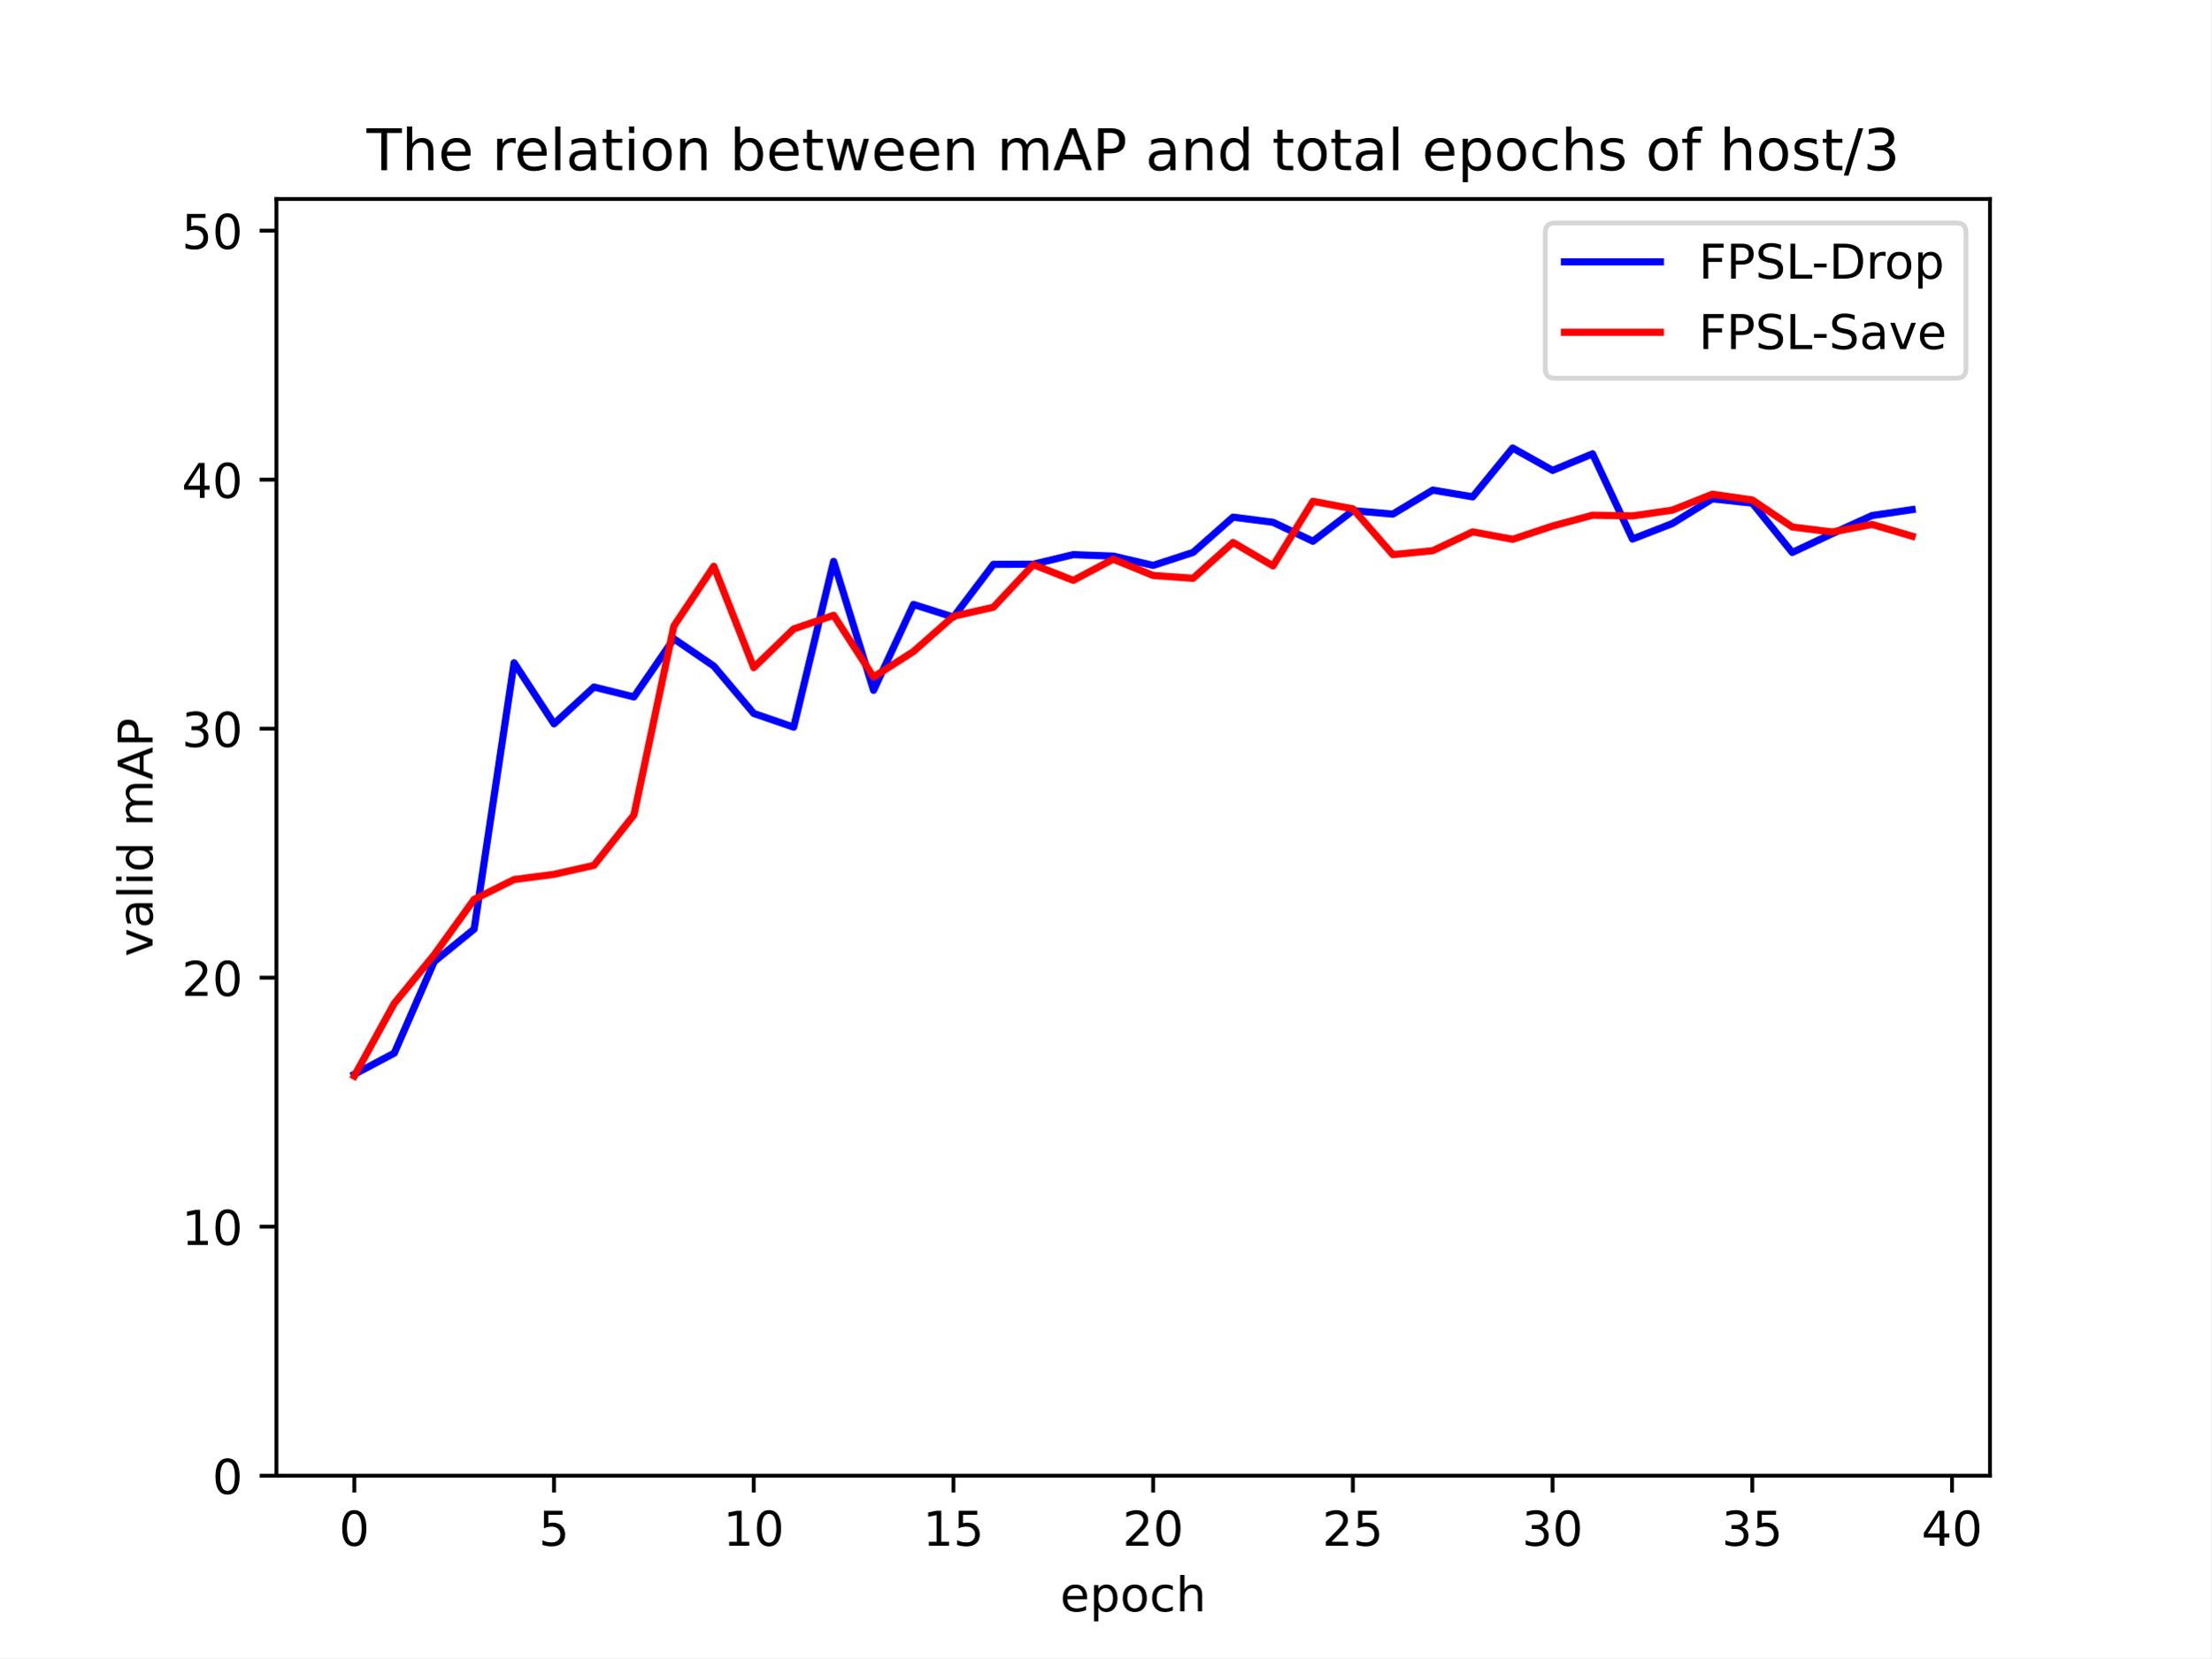
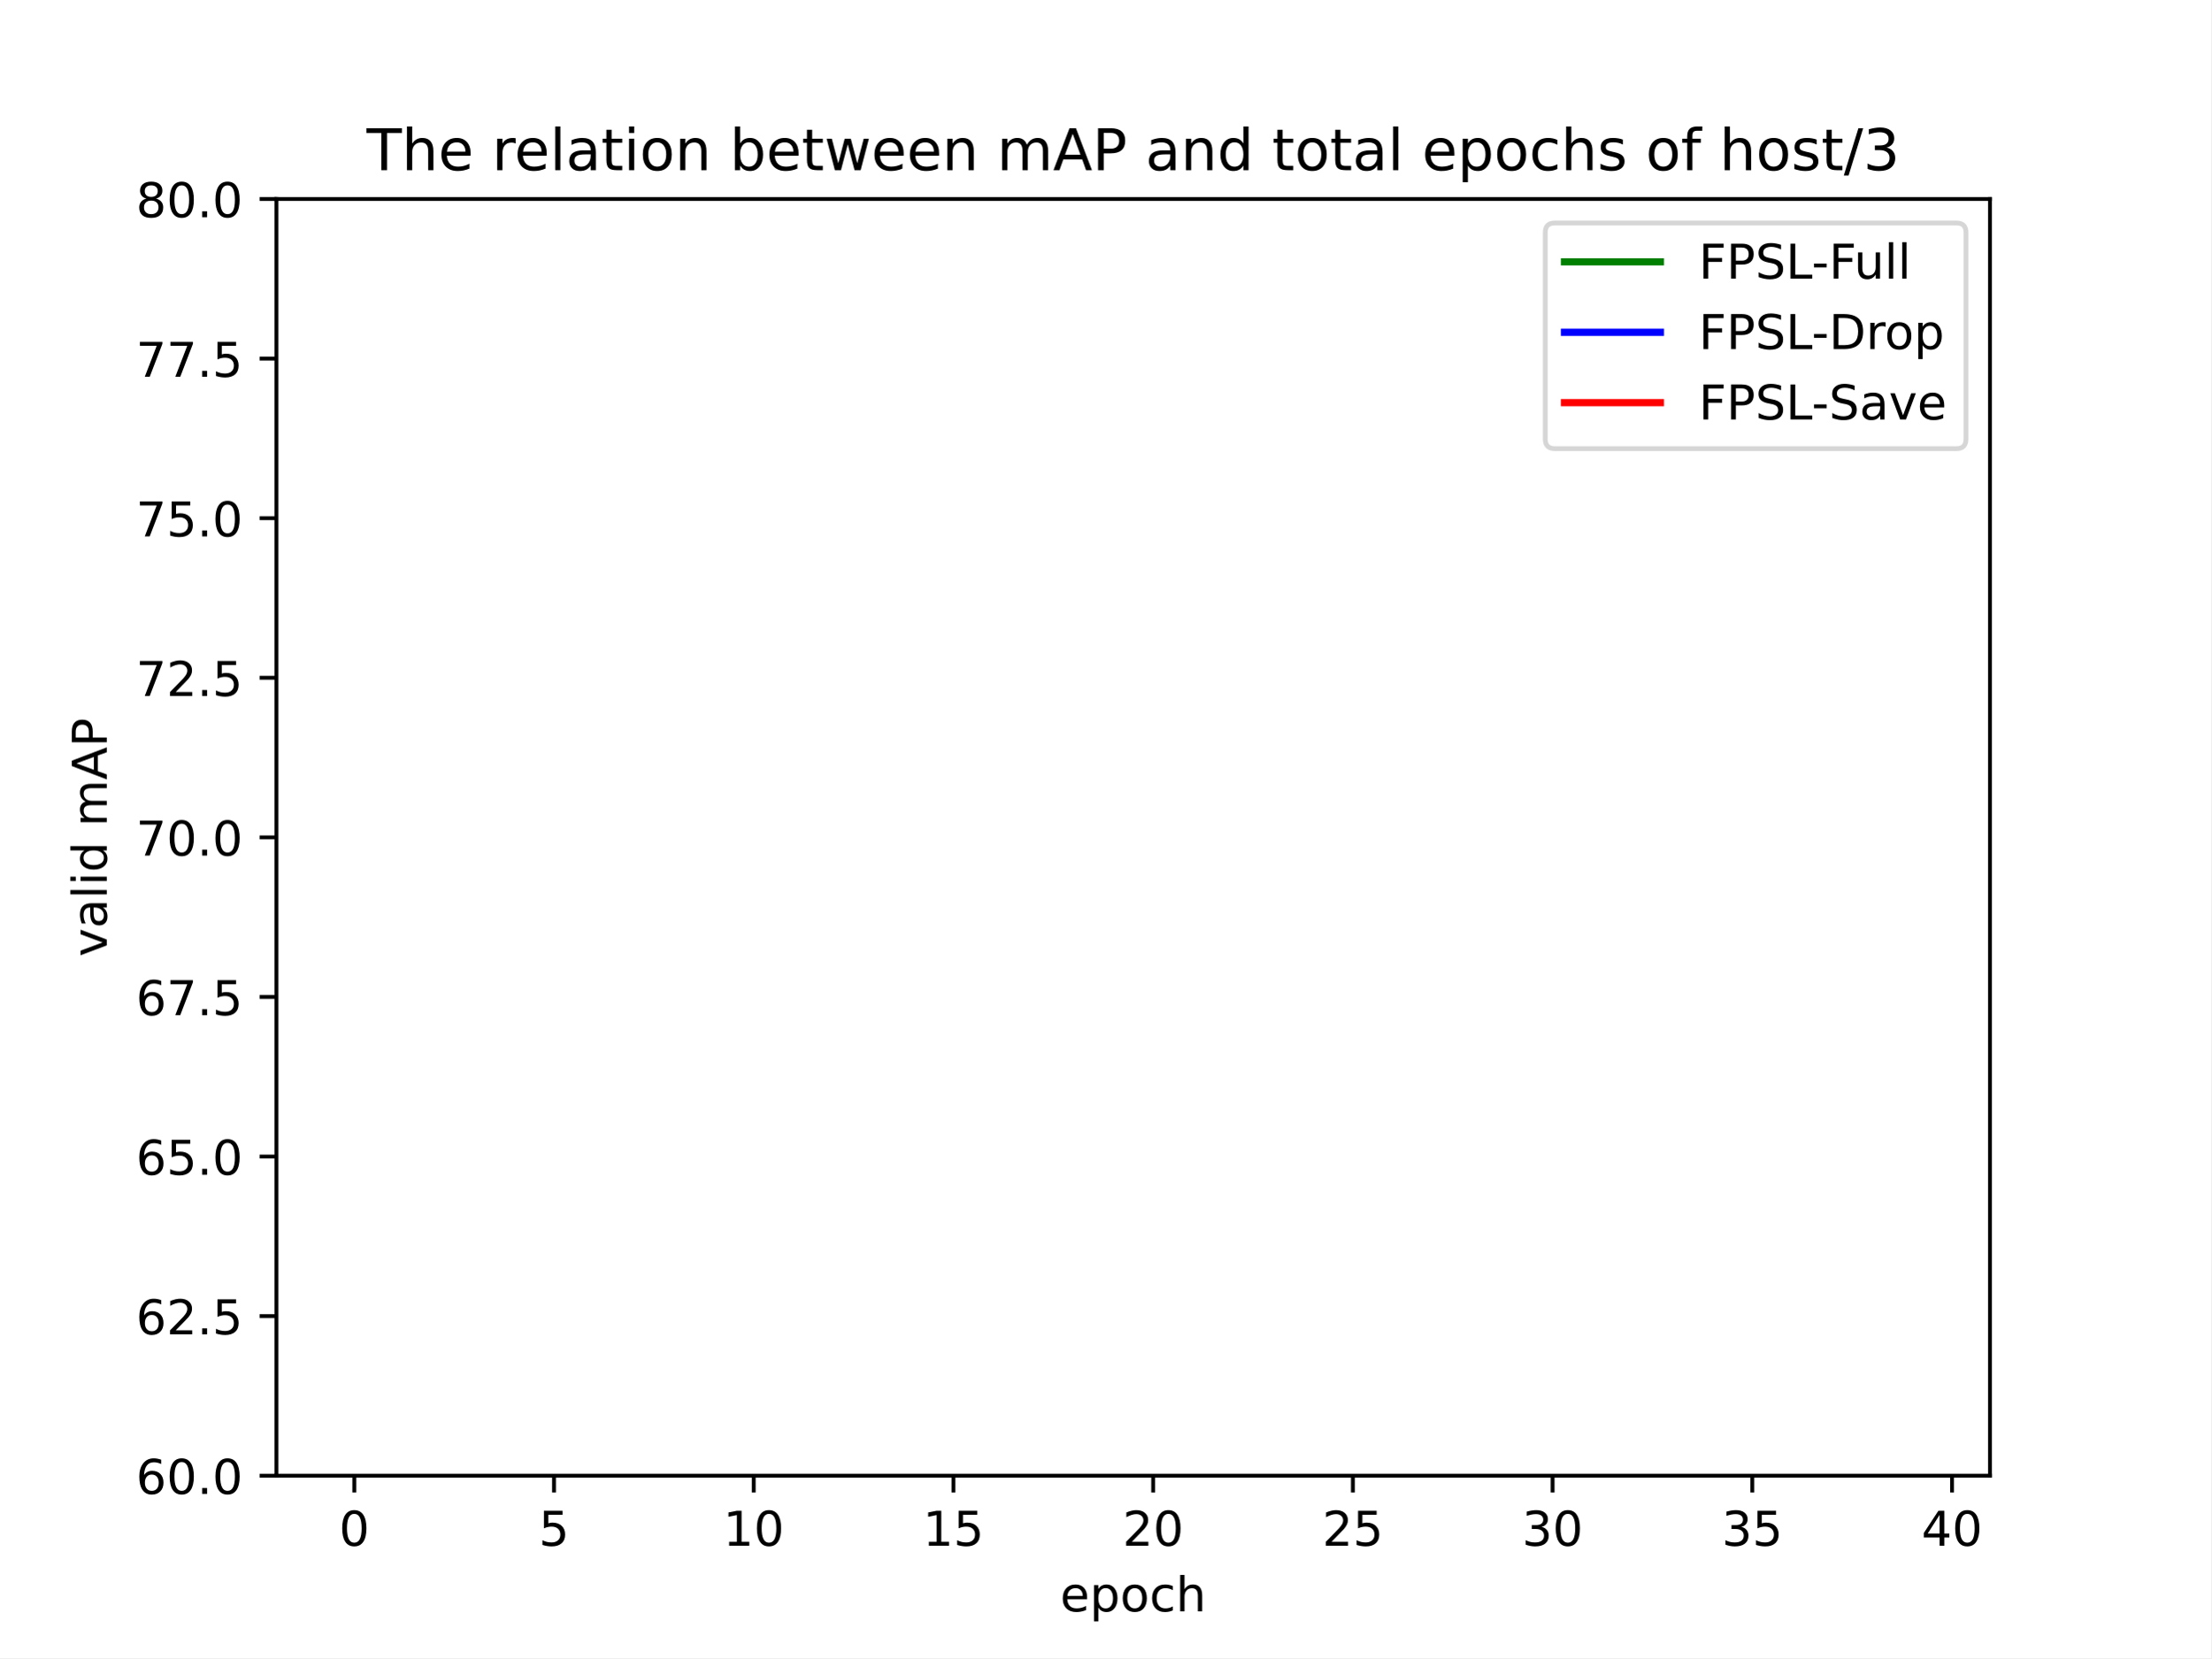
<svg xmlns="http://www.w3.org/2000/svg" xmlns:xlink="http://www.w3.org/1999/xlink" width="460.8pt" height="345.6pt" viewBox="0 0 460.8 345.6" version="1.1">
  <defs>
    <style type="text/css">*{stroke-linejoin: round; stroke-linecap: butt}</style>
  </defs>
  <g id="figure_1">
    <g id="patch_1">
      <path d="M 0 345.6  L 460.8 345.6  L 460.8 0  L 0 0  z " style="fill: #ffffff" />
    </g>
    <g id="axes_1">
      <g id="patch_2">
        <path d="M 57.6 307.584  L 414.72 307.584  L 414.72 41.472  L 57.6 41.472  z " style="fill: #ffffff" />
      </g>
      <g id="matplotlib.axis_1">
        <g id="xtick_1">
          <g id="line2d_1">
            <defs>
-               <path id="m5444d257b9" d="M 0 0  L 0 3.5  " style="stroke: #000000; stroke-width: 0.8" />
-             </defs>
-             <g>
-               <use xlink:href="#m5444d257b9" x="73.833" y="307.584" style="stroke: #000000; stroke-width: 0.8" />
+               <path id="m037a03dbed" d="M 0 0  L 0 3.5  " style="stroke: #000000; stroke-width: 0.8" />
+             </defs>
+             <g>
+               <use xlink:href="#m037a03dbed" x="73.833" y="307.584" style="stroke: #000000; stroke-width: 0.8" />
            </g>
          </g>
          <g id="text_1">
            <g transform="translate(70.65148 322.1824) scale(0.1 -0.1)">
              <defs>
                <path id="DejaVuSans-30" d="M 2034 4250  Q 1547 4250 1301 3770  Q 1056 3291 1056 2328  Q 1056 1369 1301 889  Q 1547 409 2034 409  Q 2525 409 2770 889  Q 3016 1369 3016 2328  Q 3016 3291 2770 3770  Q 2525 4250 2034 4250  z M 2034 4750  Q 2819 4750 3233 4129  Q 3647 3509 3647 2328  Q 3647 1150 3233 529  Q 2819 -91 2034 -91  Q 1250 -91 836 529  Q 422 1150 422 2328  Q 422 3509 836 4129  Q 1250 4750 2034 4750  z " transform="scale(0.015625)" />
              </defs>
              <use xlink:href="#DejaVuSans-30" />
            </g>
          </g>
        </g>
        <g id="xtick_2">
          <g id="line2d_2">
            <g>
-               <use xlink:href="#m5444d257b9" x="115.455" y="307.584" style="stroke: #000000; stroke-width: 0.8" />
+               <use xlink:href="#m037a03dbed" x="115.455" y="307.584" style="stroke: #000000; stroke-width: 0.8" />
            </g>
          </g>
          <g id="text_2">
            <g transform="translate(112.2739 322.1824) scale(0.1 -0.1)">
              <defs>
                <path id="DejaVuSans-35" d="M 691 4666  L 3169 4666  L 3169 4134  L 1269 4134  L 1269 2991  Q 1406 3038 1543 3061  Q 1681 3084 1819 3084  Q 2600 3084 3056 2656  Q 3513 2228 3513 1497  Q 3513 744 3044 326  Q 2575 -91 1722 -91  Q 1428 -91 1123 -41  Q 819 9 494 109  L 494 744  Q 775 591 1075 516  Q 1375 441 1709 441  Q 2250 441 2565 725  Q 2881 1009 2881 1497  Q 2881 1984 2565 2268  Q 2250 2553 1709 2553  Q 1456 2553 1204 2497  Q 953 2441 691 2322  L 691 4666  z " transform="scale(0.015625)" />
              </defs>
              <use xlink:href="#DejaVuSans-35" />
            </g>
          </g>
        </g>
        <g id="xtick_3">
          <g id="line2d_3">
            <g>
-               <use xlink:href="#m5444d257b9" x="157.077" y="307.584" style="stroke: #000000; stroke-width: 0.8" />
+               <use xlink:href="#m037a03dbed" x="157.077" y="307.584" style="stroke: #000000; stroke-width: 0.8" />
            </g>
          </g>
          <g id="text_3">
            <g transform="translate(150.715 322.1824) scale(0.1 -0.1)">
              <defs>
                <path id="DejaVuSans-31" d="M 794 531  L 1825 531  L 1825 4091  L 703 3866  L 703 4441  L 1819 4666  L 2450 4666  L 2450 531  L 3481 531  L 3481 0  L 794 0  L 794 531  z " transform="scale(0.015625)" />
              </defs>
              <use xlink:href="#DejaVuSans-31" />
              <use xlink:href="#DejaVuSans-30" x="63.623" />
            </g>
          </g>
        </g>
        <g id="xtick_4">
          <g id="line2d_4">
            <g>
-               <use xlink:href="#m5444d257b9" x="198.7" y="307.584" style="stroke: #000000; stroke-width: 0.8" />
+               <use xlink:href="#m037a03dbed" x="198.7" y="307.584" style="stroke: #000000; stroke-width: 0.8" />
            </g>
          </g>
          <g id="text_4">
            <g transform="translate(192.3374 322.1824) scale(0.1 -0.1)">
              <use xlink:href="#DejaVuSans-31" />
              <use xlink:href="#DejaVuSans-35" x="63.623" />
            </g>
          </g>
        </g>
        <g id="xtick_5">
          <g id="line2d_5">
            <g>
-               <use xlink:href="#m5444d257b9" x="240.322" y="307.584" style="stroke: #000000; stroke-width: 0.8" />
+               <use xlink:href="#m037a03dbed" x="240.322" y="307.584" style="stroke: #000000; stroke-width: 0.8" />
            </g>
          </g>
          <g id="text_5">
            <g transform="translate(233.9597 322.1824) scale(0.1 -0.1)">
              <defs>
                <path id="DejaVuSans-32" d="M 1228 531  L 3431 531  L 3431 0  L 469 0  L 469 531  Q 828 903 1448 1529  Q 2069 2156 2228 2338  Q 2531 2678 2651 2914  Q 2772 3150 2772 3378  Q 2772 3750 2511 3984  Q 2250 4219 1831 4219  Q 1534 4219 1204 4116  Q 875 4013 500 3803  L 500 4441  Q 881 4594 1212 4672  Q 1544 4750 1819 4750  Q 2544 4750 2975 4387  Q 3406 4025 3406 3419  Q 3406 3131 3298 2873  Q 3191 2616 2906 2266  Q 2828 2175 2409 1742  Q 1991 1309 1228 531  z " transform="scale(0.015625)" />
              </defs>
              <use xlink:href="#DejaVuSans-32" />
              <use xlink:href="#DejaVuSans-30" x="63.623" />
            </g>
          </g>
        </g>
        <g id="xtick_6">
          <g id="line2d_6">
            <g>
-               <use xlink:href="#m5444d257b9" x="281.945" y="307.584" style="stroke: #000000; stroke-width: 0.8" />
+               <use xlink:href="#m037a03dbed" x="281.945" y="307.584" style="stroke: #000000; stroke-width: 0.8" />
            </g>
          </g>
          <g id="text_6">
            <g transform="translate(275.5821 322.1824) scale(0.1 -0.1)">
              <use xlink:href="#DejaVuSans-32" />
              <use xlink:href="#DejaVuSans-35" x="63.623" />
            </g>
          </g>
        </g>
        <g id="xtick_7">
          <g id="line2d_7">
            <g>
-               <use xlink:href="#m5444d257b9" x="323.567" y="307.584" style="stroke: #000000; stroke-width: 0.8" />
+               <use xlink:href="#m037a03dbed" x="323.567" y="307.584" style="stroke: #000000; stroke-width: 0.8" />
            </g>
          </g>
          <g id="text_7">
            <g transform="translate(317.2045 322.1824) scale(0.1 -0.1)">
              <defs>
                <path id="DejaVuSans-33" d="M 2597 2516  Q 3050 2419 3304 2112  Q 3559 1806 3559 1356  Q 3559 666 3084 287  Q 2609 -91 1734 -91  Q 1441 -91 1130 -33  Q 819 25 488 141  L 488 750  Q 750 597 1062 519  Q 1375 441 1716 441  Q 2309 441 2620 675  Q 2931 909 2931 1356  Q 2931 1769 2642 2001  Q 2353 2234 1838 2234  L 1294 2234  L 1294 2753  L 1863 2753  Q 2328 2753 2575 2939  Q 2822 3125 2822 3475  Q 2822 3834 2567 4026  Q 2313 4219 1838 4219  Q 1578 4219 1281 4162  Q 984 4106 628 3988  L 628 4550  Q 988 4650 1302 4700  Q 1616 4750 1894 4750  Q 2613 4750 3031 4423  Q 3450 4097 3450 3541  Q 3450 3153 3228 2886  Q 3006 2619 2597 2516  z " transform="scale(0.015625)" />
              </defs>
              <use xlink:href="#DejaVuSans-33" />
              <use xlink:href="#DejaVuSans-30" x="63.623" />
            </g>
          </g>
        </g>
        <g id="xtick_8">
          <g id="line2d_8">
            <g>
-               <use xlink:href="#m5444d257b9" x="365.189" y="307.584" style="stroke: #000000; stroke-width: 0.8" />
+               <use xlink:href="#m037a03dbed" x="365.189" y="307.584" style="stroke: #000000; stroke-width: 0.8" />
            </g>
          </g>
          <g id="text_8">
            <g transform="translate(358.8269 322.1824) scale(0.1 -0.1)">
              <use xlink:href="#DejaVuSans-33" />
              <use xlink:href="#DejaVuSans-35" x="63.623" />
            </g>
          </g>
        </g>
        <g id="xtick_9">
          <g id="line2d_9">
            <g>
-               <use xlink:href="#m5444d257b9" x="406.812" y="307.584" style="stroke: #000000; stroke-width: 0.8" />
+               <use xlink:href="#m037a03dbed" x="406.812" y="307.584" style="stroke: #000000; stroke-width: 0.8" />
            </g>
          </g>
          <g id="text_9">
            <g transform="translate(400.4492 322.1824) scale(0.1 -0.1)">
              <defs>
                <path id="DejaVuSans-34" d="M 2419 4116  L 825 1625  L 2419 1625  L 2419 4116  z M 2253 4666  L 3047 4666  L 3047 1625  L 3713 1625  L 3713 1100  L 3047 1100  L 3047 0  L 2419 0  L 2419 1100  L 313 1100  L 313 1709  L 2253 4666  z " transform="scale(0.015625)" />
              </defs>
              <use xlink:href="#DejaVuSans-34" />
              <use xlink:href="#DejaVuSans-30" x="63.623" />
            </g>
          </g>
        </g>
        <g id="text_10">
          <g transform="translate(220.9319 335.8606) scale(0.1 -0.1)">
            <defs>
              <path id="DejaVuSans-65" d="M 3597 1894  L 3597 1613  L 953 1613  Q 991 1019 1311 708  Q 1631 397 2203 397  Q 2534 397 2845 478  Q 3156 559 3463 722  L 3463 178  Q 3153 47 2828 -22  Q 2503 -91 2169 -91  Q 1331 -91 842 396  Q 353 884 353 1716  Q 353 2575 817 3079  Q 1281 3584 2069 3584  Q 2775 3584 3186 3129  Q 3597 2675 3597 1894  z M 3022 2063  Q 3016 2534 2758 2815  Q 2500 3097 2075 3097  Q 1594 3097 1305 2825  Q 1016 2553 972 2059  L 3022 2063  z " transform="scale(0.015625)" />
              <path id="DejaVuSans-70" d="M 1159 525  L 1159 -1331  L 581 -1331  L 581 3500  L 1159 3500  L 1159 2969  Q 1341 3281 1617 3432  Q 1894 3584 2278 3584  Q 2916 3584 3314 3078  Q 3713 2572 3713 1747  Q 3713 922 3314 415  Q 2916 -91 2278 -91  Q 1894 -91 1617 61  Q 1341 213 1159 525  z M 3116 1747  Q 3116 2381 2855 2742  Q 2594 3103 2138 3103  Q 1681 3103 1420 2742  Q 1159 2381 1159 1747  Q 1159 1113 1420 752  Q 1681 391 2138 391  Q 2594 391 2855 752  Q 3116 1113 3116 1747  z " transform="scale(0.015625)" />
              <path id="DejaVuSans-6f" d="M 1959 3097  Q 1497 3097 1228 2736  Q 959 2375 959 1747  Q 959 1119 1226 758  Q 1494 397 1959 397  Q 2419 397 2687 759  Q 2956 1122 2956 1747  Q 2956 2369 2687 2733  Q 2419 3097 1959 3097  z M 1959 3584  Q 2709 3584 3137 3096  Q 3566 2609 3566 1747  Q 3566 888 3137 398  Q 2709 -91 1959 -91  Q 1206 -91 779 398  Q 353 888 353 1747  Q 353 2609 779 3096  Q 1206 3584 1959 3584  z " transform="scale(0.015625)" />
              <path id="DejaVuSans-63" d="M 3122 3366  L 3122 2828  Q 2878 2963 2633 3030  Q 2388 3097 2138 3097  Q 1578 3097 1268 2742  Q 959 2388 959 1747  Q 959 1106 1268 751  Q 1578 397 2138 397  Q 2388 397 2633 464  Q 2878 531 3122 666  L 3122 134  Q 2881 22 2623 -34  Q 2366 -91 2075 -91  Q 1284 -91 818 406  Q 353 903 353 1747  Q 353 2603 823 3093  Q 1294 3584 2113 3584  Q 2378 3584 2631 3529  Q 2884 3475 3122 3366  z " transform="scale(0.015625)" />
              <path id="DejaVuSans-68" d="M 3513 2113  L 3513 0  L 2938 0  L 2938 2094  Q 2938 2591 2744 2837  Q 2550 3084 2163 3084  Q 1697 3084 1428 2787  Q 1159 2491 1159 1978  L 1159 0  L 581 0  L 581 4863  L 1159 4863  L 1159 2956  Q 1366 3272 1645 3428  Q 1925 3584 2291 3584  Q 2894 3584 3203 3211  Q 3513 2838 3513 2113  z " transform="scale(0.015625)" />
            </defs>
            <use xlink:href="#DejaVuSans-65" />
            <use xlink:href="#DejaVuSans-70" x="61.523" />
            <use xlink:href="#DejaVuSans-6f" x="125" />
            <use xlink:href="#DejaVuSans-63" x="186.182" />
            <use xlink:href="#DejaVuSans-68" x="241.162" />
          </g>
        </g>
      </g>
      <g id="matplotlib.axis_2">
        <g id="ytick_1">
          <g id="line2d_10">
            <defs>
-               <path id="m710804f34c" d="M 0 0  L -3.5 0  " style="stroke: #000000; stroke-width: 0.8" />
-             </defs>
-             <g>
-               <use xlink:href="#m710804f34c" x="57.6" y="307.584" style="stroke: #000000; stroke-width: 0.8" />
+               <path id="m14c0b2f806" d="M 0 0  L -3.5 0  " style="stroke: #000000; stroke-width: 0.8" />
+             </defs>
+             <g>
+               <use xlink:href="#m14c0b2f806" x="57.6" y="307.584" style="stroke: #000000; stroke-width: 0.8" />
            </g>
          </g>
          <g id="text_11">
-             <g transform="translate(44.2375 311.3832) scale(0.1 -0.1)">
-               <use xlink:href="#DejaVuSans-30" />
+             <g transform="translate(28.33438 311.3832) scale(0.1 -0.1)">
+               <defs>
+                 <path id="DejaVuSans-36" d="M 2113 2584  Q 1688 2584 1439 2293  Q 1191 2003 1191 1497  Q 1191 994 1439 701  Q 1688 409 2113 409  Q 2538 409 2786 701  Q 3034 994 3034 1497  Q 3034 2003 2786 2293  Q 2538 2584 2113 2584  z M 3366 4563  L 3366 3988  Q 3128 4100 2886 4159  Q 2644 4219 2406 4219  Q 1781 4219 1451 3797  Q 1122 3375 1075 2522  Q 1259 2794 1537 2939  Q 1816 3084 2150 3084  Q 2853 3084 3261 2657  Q 3669 2231 3669 1497  Q 3669 778 3244 343  Q 2819 -91 2113 -91  Q 1303 -91 875 529  Q 447 1150 447 2328  Q 447 3434 972 4092  Q 1497 4750 2381 4750  Q 2619 4750 2861 4703  Q 3103 4656 3366 4563  z " transform="scale(0.015625)" />
+                 <path id="DejaVuSans-2e" d="M 684 794  L 1344 794  L 1344 0  L 684 0  L 684 794  z " transform="scale(0.015625)" />
+               </defs>
+               <use xlink:href="#DejaVuSans-36" />
+               <use xlink:href="#DejaVuSans-30" x="63.623" />
+               <use xlink:href="#DejaVuSans-2e" x="127.246" />
+               <use xlink:href="#DejaVuSans-30" x="159.033" />
            </g>
          </g>
        </g>
        <g id="ytick_2">
          <g id="line2d_11">
            <g>
-               <use xlink:href="#m710804f34c" x="57.6" y="255.681" style="stroke: #000000; stroke-width: 0.8" />
+               <use xlink:href="#m14c0b2f806" x="57.6" y="274.32" style="stroke: #000000; stroke-width: 0.8" />
            </g>
          </g>
          <g id="text_12">
-             <g transform="translate(37.875 259.4803) scale(0.1 -0.1)">
-               <use xlink:href="#DejaVuSans-31" />
-               <use xlink:href="#DejaVuSans-30" x="63.623" />
+             <g transform="translate(28.33438 278.1192) scale(0.1 -0.1)">
+               <use xlink:href="#DejaVuSans-36" />
+               <use xlink:href="#DejaVuSans-32" x="63.623" />
+               <use xlink:href="#DejaVuSans-2e" x="127.246" />
+               <use xlink:href="#DejaVuSans-35" x="159.033" />
            </g>
          </g>
        </g>
        <g id="ytick_3">
          <g id="line2d_12">
            <g>
-               <use xlink:href="#m710804f34c" x="57.6" y="203.778" style="stroke: #000000; stroke-width: 0.8" />
+               <use xlink:href="#m14c0b2f806" x="57.6" y="241.056" style="stroke: #000000; stroke-width: 0.8" />
            </g>
          </g>
          <g id="text_13">
-             <g transform="translate(37.875 207.5773) scale(0.1 -0.1)">
-               <use xlink:href="#DejaVuSans-32" />
-               <use xlink:href="#DejaVuSans-30" x="63.623" />
+             <g transform="translate(28.33438 244.8552) scale(0.1 -0.1)">
+               <use xlink:href="#DejaVuSans-36" />
+               <use xlink:href="#DejaVuSans-35" x="63.623" />
+               <use xlink:href="#DejaVuSans-2e" x="127.246" />
+               <use xlink:href="#DejaVuSans-30" x="159.033" />
            </g>
          </g>
        </g>
        <g id="ytick_4">
          <g id="line2d_13">
            <g>
-               <use xlink:href="#m710804f34c" x="57.6" y="151.875" style="stroke: #000000; stroke-width: 0.8" />
+               <use xlink:href="#m14c0b2f806" x="57.6" y="207.792" style="stroke: #000000; stroke-width: 0.8" />
            </g>
          </g>
          <g id="text_14">
-             <g transform="translate(37.875 155.6743) scale(0.1 -0.1)">
-               <use xlink:href="#DejaVuSans-33" />
-               <use xlink:href="#DejaVuSans-30" x="63.623" />
+             <g transform="translate(28.33438 211.5912) scale(0.1 -0.1)">
+               <defs>
+                 <path id="DejaVuSans-37" d="M 525 4666  L 3525 4666  L 3525 4397  L 1831 0  L 1172 0  L 2766 4134  L 525 4134  L 525 4666  z " transform="scale(0.015625)" />
+               </defs>
+               <use xlink:href="#DejaVuSans-36" />
+               <use xlink:href="#DejaVuSans-37" x="63.623" />
+               <use xlink:href="#DejaVuSans-2e" x="127.246" />
+               <use xlink:href="#DejaVuSans-35" x="159.033" />
            </g>
          </g>
        </g>
        <g id="ytick_5">
          <g id="line2d_14">
            <g>
-               <use xlink:href="#m710804f34c" x="57.6" y="99.972" style="stroke: #000000; stroke-width: 0.8" />
+               <use xlink:href="#m14c0b2f806" x="57.6" y="174.528" style="stroke: #000000; stroke-width: 0.8" />
            </g>
          </g>
          <g id="text_15">
-             <g transform="translate(37.875 103.7713) scale(0.1 -0.1)">
-               <use xlink:href="#DejaVuSans-34" />
-               <use xlink:href="#DejaVuSans-30" x="63.623" />
+             <g transform="translate(28.33438 178.3272) scale(0.1 -0.1)">
+               <use xlink:href="#DejaVuSans-37" />
+               <use xlink:href="#DejaVuSans-30" x="63.623" />
+               <use xlink:href="#DejaVuSans-2e" x="127.246" />
+               <use xlink:href="#DejaVuSans-30" x="159.033" />
            </g>
          </g>
        </g>
        <g id="ytick_6">
          <g id="line2d_15">
            <g>
-               <use xlink:href="#m710804f34c" x="57.6" y="48.069" style="stroke: #000000; stroke-width: 0.8" />
+               <use xlink:href="#m14c0b2f806" x="57.6" y="141.264" style="stroke: #000000; stroke-width: 0.8" />
            </g>
          </g>
          <g id="text_16">
-             <g transform="translate(37.875 51.86838) scale(0.1 -0.1)">
-               <use xlink:href="#DejaVuSans-35" />
-               <use xlink:href="#DejaVuSans-30" x="63.623" />
-             </g>
-           </g>
-         </g>
-         <g id="text_17">
-           <g transform="translate(31.79531 199.3983) rotate(-90) scale(0.1 -0.1)">
+             <g transform="translate(28.33438 145.0632) scale(0.1 -0.1)">
+               <use xlink:href="#DejaVuSans-37" />
+               <use xlink:href="#DejaVuSans-32" x="63.623" />
+               <use xlink:href="#DejaVuSans-2e" x="127.246" />
+               <use xlink:href="#DejaVuSans-35" x="159.033" />
+             </g>
+           </g>
+         </g>
+         <g id="ytick_7">
+           <g id="line2d_16">
+             <g>
+               <use xlink:href="#m14c0b2f806" x="57.6" y="108" style="stroke: #000000; stroke-width: 0.8" />
+             </g>
+           </g>
+           <g id="text_17">
+             <g transform="translate(28.33438 111.7992) scale(0.1 -0.1)">
+               <use xlink:href="#DejaVuSans-37" />
+               <use xlink:href="#DejaVuSans-35" x="63.623" />
+               <use xlink:href="#DejaVuSans-2e" x="127.246" />
+               <use xlink:href="#DejaVuSans-30" x="159.033" />
+             </g>
+           </g>
+         </g>
+         <g id="ytick_8">
+           <g id="line2d_17">
+             <g>
+               <use xlink:href="#m14c0b2f806" x="57.6" y="74.736" style="stroke: #000000; stroke-width: 0.8" />
+             </g>
+           </g>
+           <g id="text_18">
+             <g transform="translate(28.33438 78.53522) scale(0.1 -0.1)">
+               <use xlink:href="#DejaVuSans-37" />
+               <use xlink:href="#DejaVuSans-37" x="63.623" />
+               <use xlink:href="#DejaVuSans-2e" x="127.246" />
+               <use xlink:href="#DejaVuSans-35" x="159.033" />
+             </g>
+           </g>
+         </g>
+         <g id="ytick_9">
+           <g id="line2d_18">
+             <g>
+               <use xlink:href="#m14c0b2f806" x="57.6" y="41.472" style="stroke: #000000; stroke-width: 0.8" />
+             </g>
+           </g>
+           <g id="text_19">
+             <g transform="translate(28.33438 45.27122) scale(0.1 -0.1)">
+               <defs>
+                 <path id="DejaVuSans-38" d="M 2034 2216  Q 1584 2216 1326 1975  Q 1069 1734 1069 1313  Q 1069 891 1326 650  Q 1584 409 2034 409  Q 2484 409 2743 651  Q 3003 894 3003 1313  Q 3003 1734 2745 1975  Q 2488 2216 2034 2216  z M 1403 2484  Q 997 2584 770 2862  Q 544 3141 544 3541  Q 544 4100 942 4425  Q 1341 4750 2034 4750  Q 2731 4750 3128 4425  Q 3525 4100 3525 3541  Q 3525 3141 3298 2862  Q 3072 2584 2669 2484  Q 3125 2378 3379 2068  Q 3634 1759 3634 1313  Q 3634 634 3220 271  Q 2806 -91 2034 -91  Q 1263 -91 848 271  Q 434 634 434 1313  Q 434 1759 690 2068  Q 947 2378 1403 2484  z M 1172 3481  Q 1172 3119 1398 2916  Q 1625 2713 2034 2713  Q 2441 2713 2670 2916  Q 2900 3119 2900 3481  Q 2900 3844 2670 4047  Q 2441 4250 2034 4250  Q 1625 4250 1398 4047  Q 1172 3844 1172 3481  z " transform="scale(0.015625)" />
+               </defs>
+               <use xlink:href="#DejaVuSans-38" />
+               <use xlink:href="#DejaVuSans-30" x="63.623" />
+               <use xlink:href="#DejaVuSans-2e" x="127.246" />
+               <use xlink:href="#DejaVuSans-30" x="159.033" />
+             </g>
+           </g>
+         </g>
+         <g id="text_20">
+           <g transform="translate(22.25469 199.3983) rotate(-90) scale(0.1 -0.1)">
            <defs>
              <path id="DejaVuSans-76" d="M 191 3500  L 800 3500  L 1894 563  L 2988 3500  L 3597 3500  L 2284 0  L 1503 0  L 191 3500  z " transform="scale(0.015625)" />
              <path id="DejaVuSans-61" d="M 2194 1759  Q 1497 1759 1228 1600  Q 959 1441 959 1056  Q 959 750 1161 570  Q 1363 391 1709 391  Q 2188 391 2477 730  Q 2766 1069 2766 1631  L 2766 1759  L 2194 1759  z M 3341 1997  L 3341 0  L 2766 0  L 2766 531  Q 2569 213 2275 61  Q 1981 -91 1556 -91  Q 1019 -91 701 211  Q 384 513 384 1019  Q 384 1609 779 1909  Q 1175 2209 1959 2209  L 2766 2209  L 2766 2266  Q 2766 2663 2505 2880  Q 2244 3097 1772 3097  Q 1472 3097 1187 3025  Q 903 2953 641 2809  L 641 3341  Q 956 3463 1253 3523  Q 1550 3584 1831 3584  Q 2591 3584 2966 3190  Q 3341 2797 3341 1997  z " transform="scale(0.015625)" />
              <path id="DejaVuSans-6c" d="M 603 4863  L 1178 4863  L 1178 0  L 603 0  L 603 4863  z " transform="scale(0.015625)" />
              <path id="DejaVuSans-69" d="M 603 3500  L 1178 3500  L 1178 0  L 603 0  L 603 3500  z M 603 4863  L 1178 4863  L 1178 4134  L 603 4134  L 603 4863  z " transform="scale(0.015625)" />
              <path id="DejaVuSans-64" d="M 2906 2969  L 2906 4863  L 3481 4863  L 3481 0  L 2906 0  L 2906 525  Q 2725 213 2448 61  Q 2172 -91 1784 -91  Q 1150 -91 751 415  Q 353 922 353 1747  Q 353 2572 751 3078  Q 1150 3584 1784 3584  Q 2172 3584 2448 3432  Q 2725 3281 2906 2969  z M 947 1747  Q 947 1113 1208 752  Q 1469 391 1925 391  Q 2381 391 2643 752  Q 2906 1113 2906 1747  Q 2906 2381 2643 2742  Q 2381 3103 1925 3103  Q 1469 3103 1208 2742  Q 947 2381 947 1747  z " transform="scale(0.015625)" />
              <path id="DejaVuSans-20" transform="scale(0.015625)" />
              <path id="DejaVuSans-6d" d="M 3328 2828  Q 3544 3216 3844 3400  Q 4144 3584 4550 3584  Q 5097 3584 5394 3201  Q 5691 2819 5691 2113  L 5691 0  L 5113 0  L 5113 2094  Q 5113 2597 4934 2840  Q 4756 3084 4391 3084  Q 3944 3084 3684 2787  Q 3425 2491 3425 1978  L 3425 0  L 2847 0  L 2847 2094  Q 2847 2600 2669 2842  Q 2491 3084 2119 3084  Q 1678 3084 1418 2786  Q 1159 2488 1159 1978  L 1159 0  L 581 0  L 581 3500  L 1159 3500  L 1159 2956  Q 1356 3278 1631 3431  Q 1906 3584 2284 3584  Q 2666 3584 2933 3390  Q 3200 3197 3328 2828  z " transform="scale(0.015625)" />
              <path id="DejaVuSans-41" d="M 2188 4044  L 1331 1722  L 3047 1722  L 2188 4044  z M 1831 4666  L 2547 4666  L 4325 0  L 3669 0  L 3244 1197  L 1141 1197  L 716 0  L 50 0  L 1831 4666  z " transform="scale(0.015625)" />
              <path id="DejaVuSans-50" d="M 1259 4147  L 1259 2394  L 2053 2394  Q 2494 2394 2734 2622  Q 2975 2850 2975 3272  Q 2975 3691 2734 3919  Q 2494 4147 2053 4147  L 1259 4147  z M 628 4666  L 2053 4666  Q 2838 4666 3239 4311  Q 3641 3956 3641 3272  Q 3641 2581 3239 2228  Q 2838 1875 2053 1875  L 1259 1875  L 1259 0  L 628 0  L 628 4666  z " transform="scale(0.015625)" />
            </defs>
            <use xlink:href="#DejaVuSans-76" />
            <use xlink:href="#DejaVuSans-61" x="59.18" />
            <use xlink:href="#DejaVuSans-6c" x="120.459" />
            <use xlink:href="#DejaVuSans-69" x="148.242" />
            <use xlink:href="#DejaVuSans-64" x="176.025" />
            <use xlink:href="#DejaVuSans-20" x="239.502" />
            <use xlink:href="#DejaVuSans-6d" x="271.289" />
            <use xlink:href="#DejaVuSans-41" x="368.701" />
            <use xlink:href="#DejaVuSans-50" x="437.109" />
          </g>
        </g>
      </g>
-       <g id="line2d_16">
-         <path d="M 73.833 223.921  L 82.157 219.511  L 90.482 200.429  L 98.806 193.647  L 107.131 138.142  L 115.455 150.87  L 123.78 143.195  L 132.104 145.256  L 140.429 133.141  L 148.753 138.827  L 157.077 148.702  L 165.402 151.561  L 173.726 117.009  L 182.051 143.884  L 190.375 125.981  L 198.7 128.619  L 207.024 117.632  L 215.349 117.593  L 223.673 115.6  L 231.998 115.905  L 240.322 117.843  L 248.647 115.135  L 256.971 107.785  L 265.296 108.852  L 273.62 112.809  L 281.945 106.425  L 290.269 107.152  L 298.594 102.146  L 306.918 103.555  L 315.243 93.375  L 323.567 98.038  L 331.891 94.59  L 340.216 112.349  L 348.54 109.109  L 356.865 103.97  L 365.189 104.859  L 373.514 115.146  L 381.838 111.227  L 390.163 107.445  L 398.487 106.219  " clip-path="url(#pffb1c37ba0)" style="fill: none; stroke: #0000ff; stroke-width: 1.5; stroke-linecap: square" />
-       </g>
-       <g id="line2d_17">
-         <path d="M 73.833 224.289  L 82.157 209.148  L 90.482 199.001  L 98.806 187.461  L 107.131 183.323  L 115.455 182.238  L 123.78 180.363  L 132.104 169.87  L 140.429 130.489  L 148.753 118.023  L 157.077 139.148  L 165.402 131.083  L 173.726 128.244  L 182.051 141.108  L 190.375 135.79  L 198.7 128.442  L 207.024 126.566  L 215.349 117.683  L 223.673 120.963  L 231.998 116.551  L 240.322 119.949  L 248.647 120.528  L 256.971 113.058  L 265.296 117.949  L 273.62 104.483  L 281.945 106.051  L 290.269 115.601  L 298.594 114.775  L 306.918 110.851  L 315.243 112.401  L 323.567 109.629  L 331.891 107.382  L 340.216 107.531  L 348.54 106.318  L 356.865 103.006  L 365.189 104.208  L 373.514 109.836  L 381.838 110.874  L 390.163 109.31  L 398.487 111.754  " clip-path="url(#pffb1c37ba0)" style="fill: none; stroke: #ff0000; stroke-width: 1.5; stroke-linecap: square" />
+       <g id="line2d_19">
+         <path clip-path="url(#p8b51a6e013)" style="fill: none; stroke: #008000; stroke-width: 1.5; stroke-linecap: square" />
+       </g>
+       <g id="line2d_20">
+         <path clip-path="url(#p8b51a6e013)" style="fill: none; stroke: #0000ff; stroke-width: 1.5; stroke-linecap: square" />
+       </g>
+       <g id="line2d_21">
+         <path clip-path="url(#p8b51a6e013)" style="fill: none; stroke: #ff0000; stroke-width: 1.5; stroke-linecap: square" />
      </g>
      <g id="patch_3">
        <path d="M 57.6 307.584  L 57.6 41.472  " style="fill: none; stroke: #000000; stroke-width: 0.8; stroke-linejoin: miter; stroke-linecap: square" />
      </g>
      <g id="patch_4">
        <path d="M 414.72 307.584  L 414.72 41.472  " style="fill: none; stroke: #000000; stroke-width: 0.8; stroke-linejoin: miter; stroke-linecap: square" />
      </g>
      <g id="patch_5">
        <path d="M 57.6 307.584  L 414.72 307.584  " style="fill: none; stroke: #000000; stroke-width: 0.8; stroke-linejoin: miter; stroke-linecap: square" />
      </g>
      <g id="patch_6">
        <path d="M 57.6 41.472  L 414.72 41.472  " style="fill: none; stroke: #000000; stroke-width: 0.8; stroke-linejoin: miter; stroke-linecap: square" />
      </g>
-       <g id="text_18">
+       <g id="text_21">
        <g transform="translate(76.39219 35.472) scale(0.12 -0.12)">
          <defs>
            <path id="DejaVuSans-54" d="M -19 4666  L 3928 4666  L 3928 4134  L 2272 4134  L 2272 0  L 1638 0  L 1638 4134  L -19 4134  L -19 4666  z " transform="scale(0.015625)" />
            <path id="DejaVuSans-72" d="M 2631 2963  Q 2534 3019 2420 3045  Q 2306 3072 2169 3072  Q 1681 3072 1420 2755  Q 1159 2438 1159 1844  L 1159 0  L 581 0  L 581 3500  L 1159 3500  L 1159 2956  Q 1341 3275 1631 3429  Q 1922 3584 2338 3584  Q 2397 3584 2469 3576  Q 2541 3569 2628 3553  L 2631 2963  z " transform="scale(0.015625)" />
            <path id="DejaVuSans-74" d="M 1172 4494  L 1172 3500  L 2356 3500  L 2356 3053  L 1172 3053  L 1172 1153  Q 1172 725 1289 603  Q 1406 481 1766 481  L 2356 481  L 2356 0  L 1766 0  Q 1100 0 847 248  Q 594 497 594 1153  L 594 3053  L 172 3053  L 172 3500  L 594 3500  L 594 4494  L 1172 4494  z " transform="scale(0.015625)" />
            <path id="DejaVuSans-6e" d="M 3513 2113  L 3513 0  L 2938 0  L 2938 2094  Q 2938 2591 2744 2837  Q 2550 3084 2163 3084  Q 1697 3084 1428 2787  Q 1159 2491 1159 1978  L 1159 0  L 581 0  L 581 3500  L 1159 3500  L 1159 2956  Q 1366 3272 1645 3428  Q 1925 3584 2291 3584  Q 2894 3584 3203 3211  Q 3513 2838 3513 2113  z " transform="scale(0.015625)" />
            <path id="DejaVuSans-62" d="M 3116 1747  Q 3116 2381 2855 2742  Q 2594 3103 2138 3103  Q 1681 3103 1420 2742  Q 1159 2381 1159 1747  Q 1159 1113 1420 752  Q 1681 391 2138 391  Q 2594 391 2855 752  Q 3116 1113 3116 1747  z M 1159 2969  Q 1341 3281 1617 3432  Q 1894 3584 2278 3584  Q 2916 3584 3314 3078  Q 3713 2572 3713 1747  Q 3713 922 3314 415  Q 2916 -91 2278 -91  Q 1894 -91 1617 61  Q 1341 213 1159 525  L 1159 0  L 581 0  L 581 4863  L 1159 4863  L 1159 2969  z " transform="scale(0.015625)" />
            <path id="DejaVuSans-77" d="M 269 3500  L 844 3500  L 1563 769  L 2278 3500  L 2956 3500  L 3675 769  L 4391 3500  L 4966 3500  L 4050 0  L 3372 0  L 2619 2869  L 1863 0  L 1184 0  L 269 3500  z " transform="scale(0.015625)" />
            <path id="DejaVuSans-73" d="M 2834 3397  L 2834 2853  Q 2591 2978 2328 3040  Q 2066 3103 1784 3103  Q 1356 3103 1142 2972  Q 928 2841 928 2578  Q 928 2378 1081 2264  Q 1234 2150 1697 2047  L 1894 2003  Q 2506 1872 2764 1633  Q 3022 1394 3022 966  Q 3022 478 2636 193  Q 2250 -91 1575 -91  Q 1294 -91 989 -36  Q 684 19 347 128  L 347 722  Q 666 556 975 473  Q 1284 391 1588 391  Q 1994 391 2212 530  Q 2431 669 2431 922  Q 2431 1156 2273 1281  Q 2116 1406 1581 1522  L 1381 1569  Q 847 1681 609 1914  Q 372 2147 372 2553  Q 372 3047 722 3315  Q 1072 3584 1716 3584  Q 2034 3584 2315 3537  Q 2597 3491 2834 3397  z " transform="scale(0.015625)" />
            <path id="DejaVuSans-66" d="M 2375 4863  L 2375 4384  L 1825 4384  Q 1516 4384 1395 4259  Q 1275 4134 1275 3809  L 1275 3500  L 2222 3500  L 2222 3053  L 1275 3053  L 1275 0  L 697 0  L 697 3053  L 147 3053  L 147 3500  L 697 3500  L 697 3744  Q 697 4328 969 4595  Q 1241 4863 1831 4863  L 2375 4863  z " transform="scale(0.015625)" />
            <path id="DejaVuSans-2f" d="M 1625 4666  L 2156 4666  L 531 -594  L 0 -594  L 1625 4666  z " transform="scale(0.015625)" />
          </defs>
          <use xlink:href="#DejaVuSans-54" />
          <use xlink:href="#DejaVuSans-68" x="61.084" />
          <use xlink:href="#DejaVuSans-65" x="124.463" />
          <use xlink:href="#DejaVuSans-20" x="185.986" />
          <use xlink:href="#DejaVuSans-72" x="217.773" />
          <use xlink:href="#DejaVuSans-65" x="256.637" />
          <use xlink:href="#DejaVuSans-6c" x="318.16" />
          <use xlink:href="#DejaVuSans-61" x="345.943" />
          <use xlink:href="#DejaVuSans-74" x="407.223" />
          <use xlink:href="#DejaVuSans-69" x="446.432" />
          <use xlink:href="#DejaVuSans-6f" x="474.215" />
          <use xlink:href="#DejaVuSans-6e" x="535.396" />
          <use xlink:href="#DejaVuSans-20" x="598.775" />
          <use xlink:href="#DejaVuSans-62" x="630.562" />
          <use xlink:href="#DejaVuSans-65" x="694.039" />
          <use xlink:href="#DejaVuSans-74" x="755.562" />
          <use xlink:href="#DejaVuSans-77" x="794.771" />
          <use xlink:href="#DejaVuSans-65" x="876.559" />
          <use xlink:href="#DejaVuSans-65" x="938.082" />
          <use xlink:href="#DejaVuSans-6e" x="999.605" />
          <use xlink:href="#DejaVuSans-20" x="1062.984" />
          <use xlink:href="#DejaVuSans-6d" x="1094.771" />
          <use xlink:href="#DejaVuSans-41" x="1192.184" />
          <use xlink:href="#DejaVuSans-50" x="1260.592" />
          <use xlink:href="#DejaVuSans-20" x="1320.895" />
          <use xlink:href="#DejaVuSans-61" x="1352.682" />
          <use xlink:href="#DejaVuSans-6e" x="1413.961" />
          <use xlink:href="#DejaVuSans-64" x="1477.34" />
          <use xlink:href="#DejaVuSans-20" x="1540.816" />
          <use xlink:href="#DejaVuSans-74" x="1572.604" />
          <use xlink:href="#DejaVuSans-6f" x="1611.812" />
          <use xlink:href="#DejaVuSans-74" x="1672.994" />
          <use xlink:href="#DejaVuSans-61" x="1712.203" />
          <use xlink:href="#DejaVuSans-6c" x="1773.482" />
          <use xlink:href="#DejaVuSans-20" x="1801.266" />
          <use xlink:href="#DejaVuSans-65" x="1833.053" />
          <use xlink:href="#DejaVuSans-70" x="1894.576" />
          <use xlink:href="#DejaVuSans-6f" x="1958.053" />
          <use xlink:href="#DejaVuSans-63" x="2019.234" />
          <use xlink:href="#DejaVuSans-68" x="2074.215" />
          <use xlink:href="#DejaVuSans-73" x="2137.594" />
          <use xlink:href="#DejaVuSans-20" x="2189.693" />
          <use xlink:href="#DejaVuSans-6f" x="2221.48" />
          <use xlink:href="#DejaVuSans-66" x="2282.662" />
          <use xlink:href="#DejaVuSans-20" x="2317.867" />
          <use xlink:href="#DejaVuSans-68" x="2349.654" />
          <use xlink:href="#DejaVuSans-6f" x="2413.033" />
          <use xlink:href="#DejaVuSans-73" x="2474.215" />
          <use xlink:href="#DejaVuSans-74" x="2526.314" />
          <use xlink:href="#DejaVuSans-2f" x="2565.523" />
          <use xlink:href="#DejaVuSans-33" x="2599.215" />
        </g>
      </g>
      <g id="legend_1">
        <g id="patch_7">
-           <path d="M 324.037 78.828  L 407.72 78.828  Q 409.72 78.828 409.72 76.828  L 409.72 48.472  Q 409.72 46.472 407.72 46.472  L 324.037 46.472  Q 322.037 46.472 322.037 48.472  L 322.037 76.828  Q 322.037 78.828 324.037 78.828  z " style="fill: #ffffff; opacity: 0.8; stroke: #cccccc; stroke-linejoin: miter" />
-         </g>
-         <g id="line2d_18">
-           <path d="M 326.037 54.57  L 336.037 54.57  L 346.037 54.57  " style="fill: none; stroke: #0000ff; stroke-width: 1.5; stroke-linecap: square" />
-         </g>
-         <g id="text_19">
+           <path d="M 324.037 93.506  L 407.72 93.506  Q 409.72 93.506 409.72 91.506  L 409.72 48.472  Q 409.72 46.472 407.72 46.472  L 324.037 46.472  Q 322.037 46.472 322.037 48.472  L 322.037 91.506  Q 322.037 93.506 324.037 93.506  z " style="fill: #ffffff; opacity: 0.8; stroke: #cccccc; stroke-linejoin: miter" />
+         </g>
+         <g id="line2d_22">
+           <path d="M 326.037 54.57  L 336.037 54.57  L 346.037 54.57  " style="fill: none; stroke: #008000; stroke-width: 1.5; stroke-linecap: square" />
+         </g>
+         <g id="text_22">
          <g transform="translate(354.0372 58.07044) scale(0.1 -0.1)">
            <defs>
              <path id="DejaVuSans-46" d="M 628 4666  L 3309 4666  L 3309 4134  L 1259 4134  L 1259 2759  L 3109 2759  L 3109 2228  L 1259 2228  L 1259 0  L 628 0  L 628 4666  z " transform="scale(0.015625)" />
              <path id="DejaVuSans-53" d="M 3425 4513  L 3425 3897  Q 3066 4069 2747 4153  Q 2428 4238 2131 4238  Q 1616 4238 1336 4038  Q 1056 3838 1056 3469  Q 1056 3159 1242 3001  Q 1428 2844 1947 2747  L 2328 2669  Q 3034 2534 3370 2195  Q 3706 1856 3706 1288  Q 3706 609 3251 259  Q 2797 -91 1919 -91  Q 1588 -91 1214 -16  Q 841 59 441 206  L 441 856  Q 825 641 1194 531  Q 1563 422 1919 422  Q 2459 422 2753 634  Q 3047 847 3047 1241  Q 3047 1584 2836 1778  Q 2625 1972 2144 2069  L 1759 2144  Q 1053 2284 737 2584  Q 422 2884 422 3419  Q 422 4038 858 4394  Q 1294 4750 2059 4750  Q 2388 4750 2728 4690  Q 3069 4631 3425 4513  z " transform="scale(0.015625)" />
              <path id="DejaVuSans-4c" d="M 628 4666  L 1259 4666  L 1259 531  L 3531 531  L 3531 0  L 628 0  L 628 4666  z " transform="scale(0.015625)" />
              <path id="DejaVuSans-2d" d="M 313 2009  L 1997 2009  L 1997 1497  L 313 1497  L 313 2009  z " transform="scale(0.015625)" />
+               <path id="DejaVuSans-75" d="M 544 1381  L 544 3500  L 1119 3500  L 1119 1403  Q 1119 906 1312 657  Q 1506 409 1894 409  Q 2359 409 2629 706  Q 2900 1003 2900 1516  L 2900 3500  L 3475 3500  L 3475 0  L 2900 0  L 2900 538  Q 2691 219 2414 64  Q 2138 -91 1772 -91  Q 1169 -91 856 284  Q 544 659 544 1381  z M 1991 3584  L 1991 3584  z " transform="scale(0.015625)" />
+             </defs>
+             <use xlink:href="#DejaVuSans-46" />
+             <use xlink:href="#DejaVuSans-50" x="57.52" />
+             <use xlink:href="#DejaVuSans-53" x="117.822" />
+             <use xlink:href="#DejaVuSans-4c" x="181.299" />
+             <use xlink:href="#DejaVuSans-2d" x="235.262" />
+             <use xlink:href="#DejaVuSans-46" x="271.346" />
+             <use xlink:href="#DejaVuSans-75" x="323.365" />
+             <use xlink:href="#DejaVuSans-6c" x="386.744" />
+             <use xlink:href="#DejaVuSans-6c" x="414.527" />
+           </g>
+         </g>
+         <g id="line2d_23">
+           <path d="M 326.037 69.249  L 336.037 69.249  L 346.037 69.249  " style="fill: none; stroke: #0000ff; stroke-width: 1.5; stroke-linecap: square" />
+         </g>
+         <g id="text_23">
+           <g transform="translate(354.0372 72.74856) scale(0.1 -0.1)">
+             <defs>
              <path id="DejaVuSans-44" d="M 1259 4147  L 1259 519  L 2022 519  Q 2988 519 3436 956  Q 3884 1394 3884 2338  Q 3884 3275 3436 3711  Q 2988 4147 2022 4147  L 1259 4147  z M 628 4666  L 1925 4666  Q 3281 4666 3915 4102  Q 4550 3538 4550 2338  Q 4550 1131 3912 565  Q 3275 0 1925 0  L 628 0  L 628 4666  z " transform="scale(0.015625)" />
            </defs>
            <use xlink:href="#DejaVuSans-46" />
            <use xlink:href="#DejaVuSans-50" x="57.52" />
            <use xlink:href="#DejaVuSans-53" x="117.822" />
            <use xlink:href="#DejaVuSans-4c" x="181.299" />
            <use xlink:href="#DejaVuSans-2d" x="235.262" />
            <use xlink:href="#DejaVuSans-44" x="271.346" />
            <use xlink:href="#DejaVuSans-72" x="348.348" />
            <use xlink:href="#DejaVuSans-6f" x="387.211" />
            <use xlink:href="#DejaVuSans-70" x="448.393" />
          </g>
        </g>
-         <g id="line2d_19">
-           <path d="M 326.037 69.249  L 336.037 69.249  L 346.037 69.249  " style="fill: none; stroke: #ff0000; stroke-width: 1.5; stroke-linecap: square" />
-         </g>
-         <g id="text_20">
-           <g transform="translate(354.0372 72.74856) scale(0.1 -0.1)">
+         <g id="line2d_24">
+           <path d="M 326.037 83.927  L 336.037 83.927  L 346.037 83.927  " style="fill: none; stroke: #ff0000; stroke-width: 1.5; stroke-linecap: square" />
+         </g>
+         <g id="text_24">
+           <g transform="translate(354.0372 87.42669) scale(0.1 -0.1)">
            <use xlink:href="#DejaVuSans-46" />
            <use xlink:href="#DejaVuSans-50" x="57.52" />
            <use xlink:href="#DejaVuSans-53" x="117.822" />
            <use xlink:href="#DejaVuSans-4c" x="181.299" />
            <use xlink:href="#DejaVuSans-2d" x="235.262" />
            <use xlink:href="#DejaVuSans-53" x="271.346" />
            <use xlink:href="#DejaVuSans-61" x="334.822" />
            <use xlink:href="#DejaVuSans-76" x="396.102" />
            <use xlink:href="#DejaVuSans-65" x="455.281" />
          </g>
        </g>
      </g>
    </g>
  </g>
  <defs>
-     <clipPath id="pffb1c37ba0">
+     <clipPath id="p8b51a6e013">
      <rect x="57.6" y="41.472" width="357.12" height="266.112" />
    </clipPath>
  </defs>
</svg>
